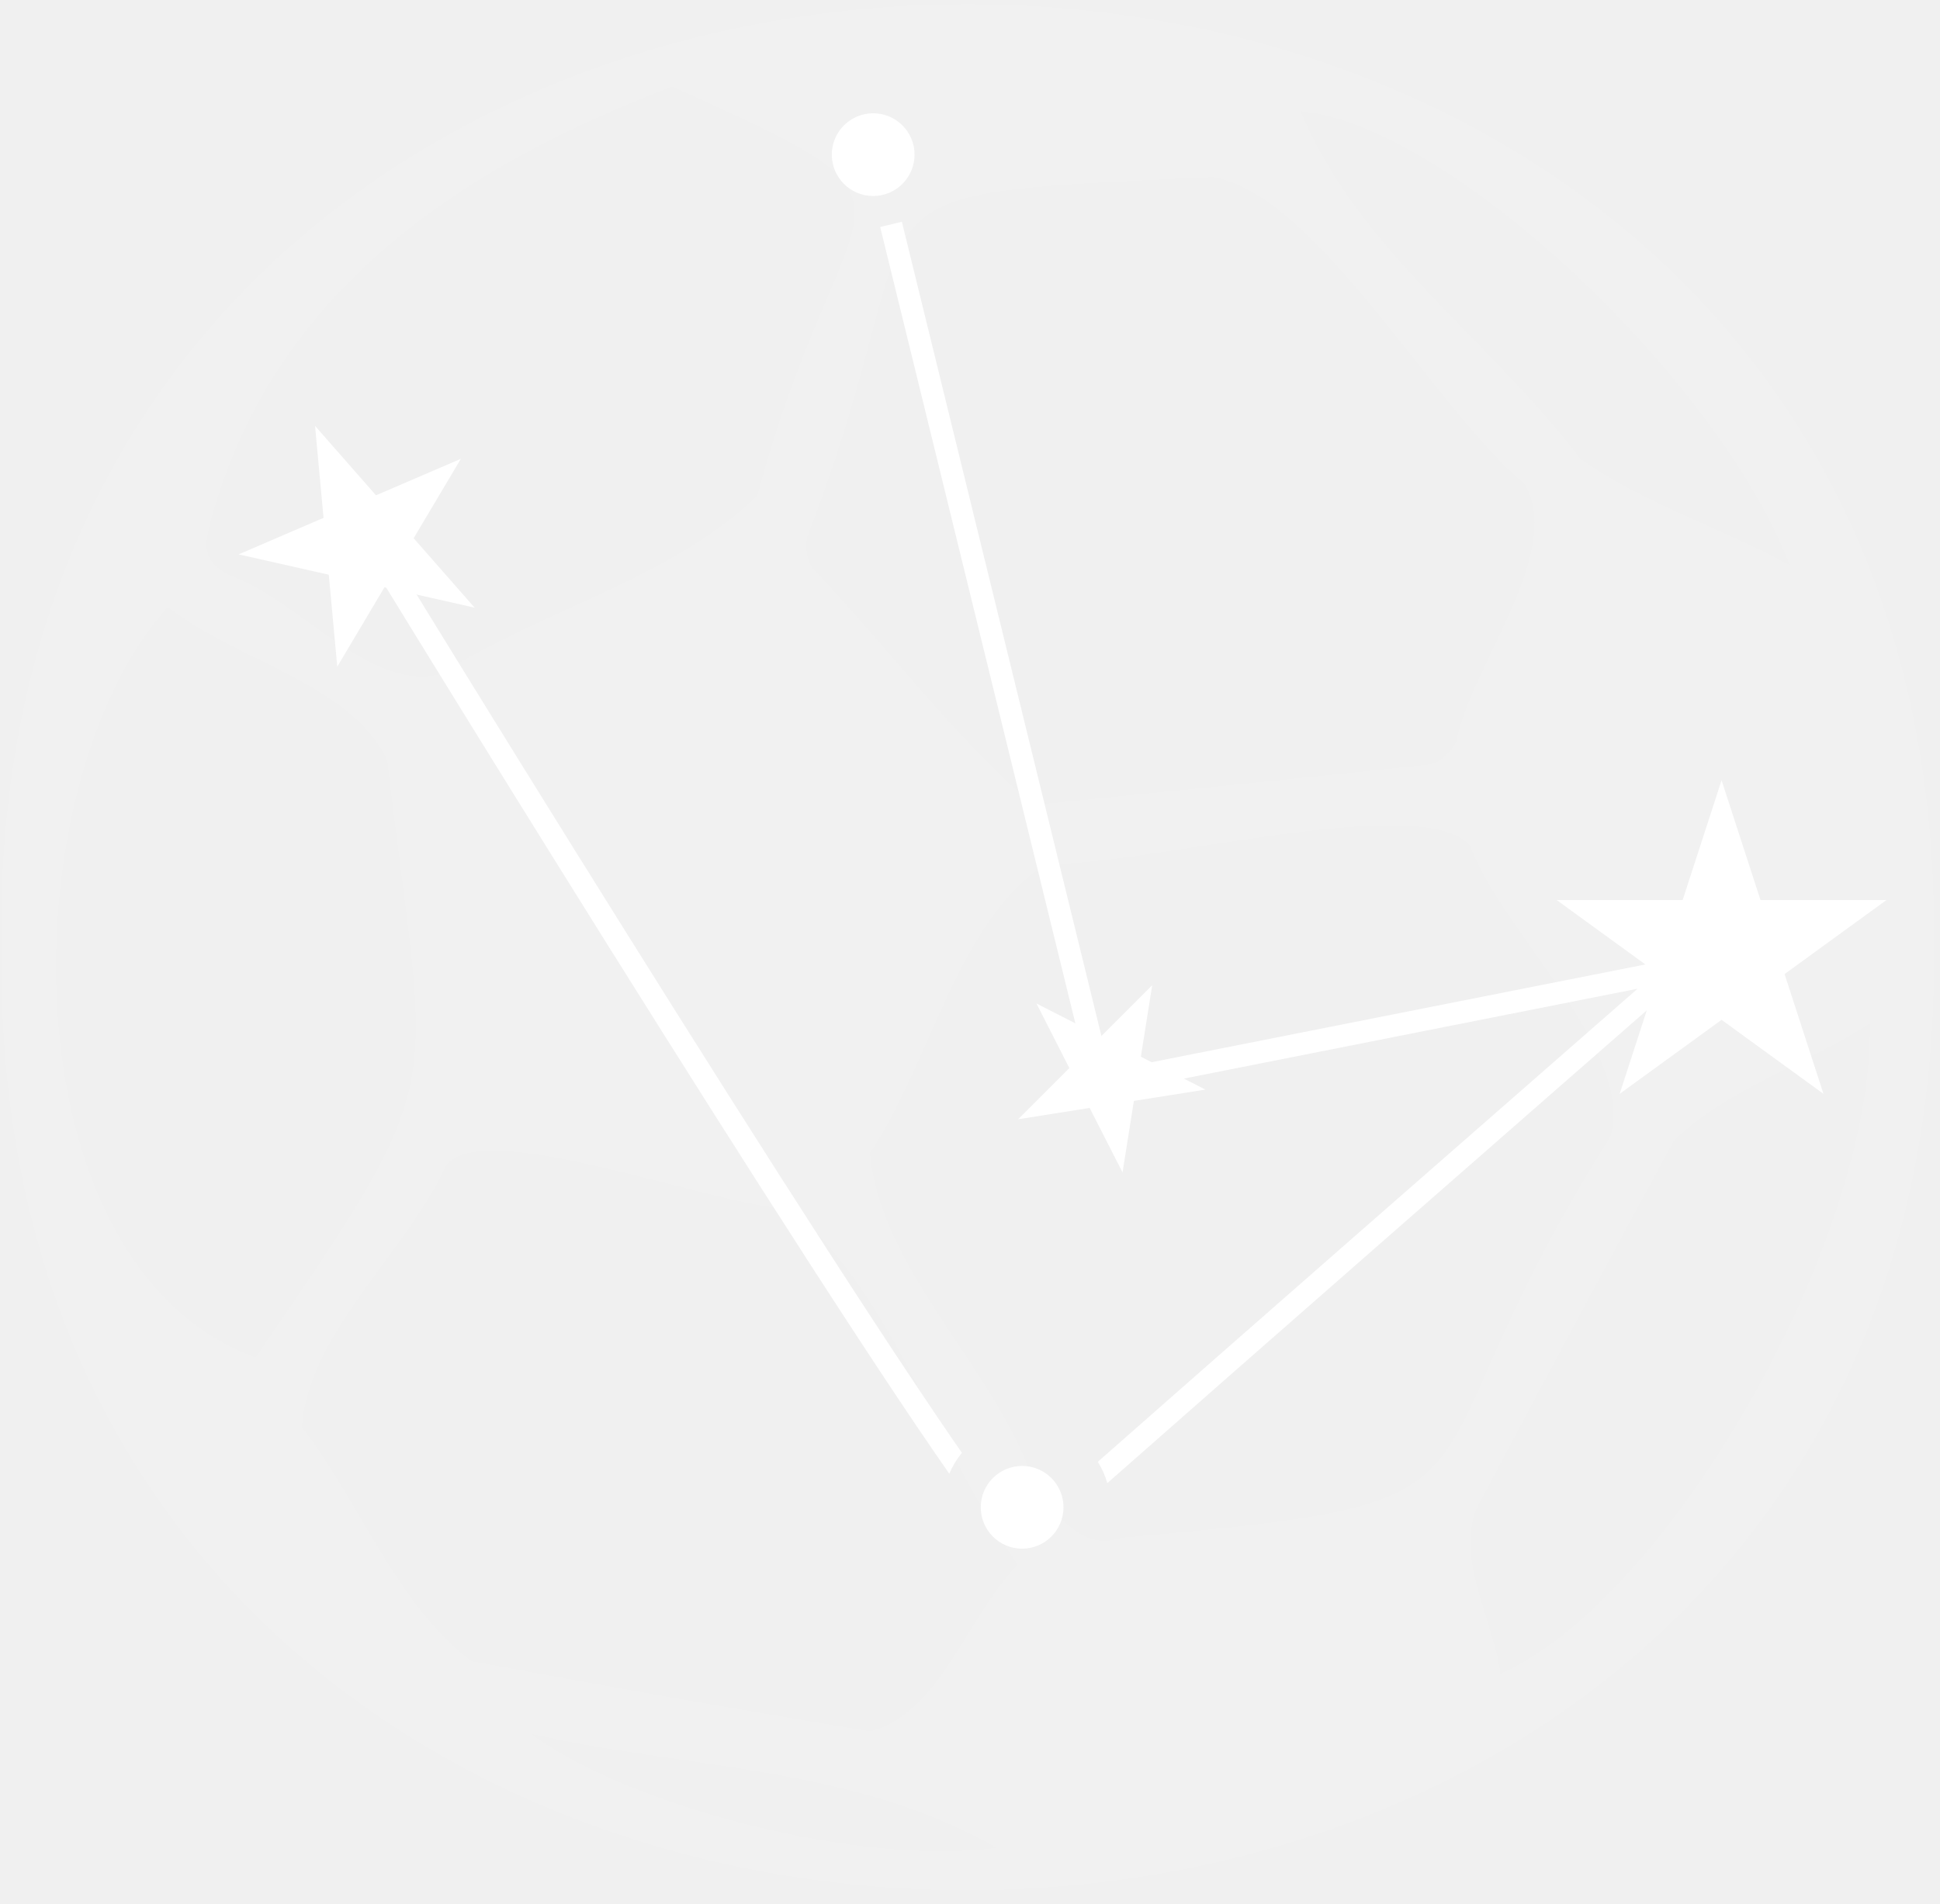
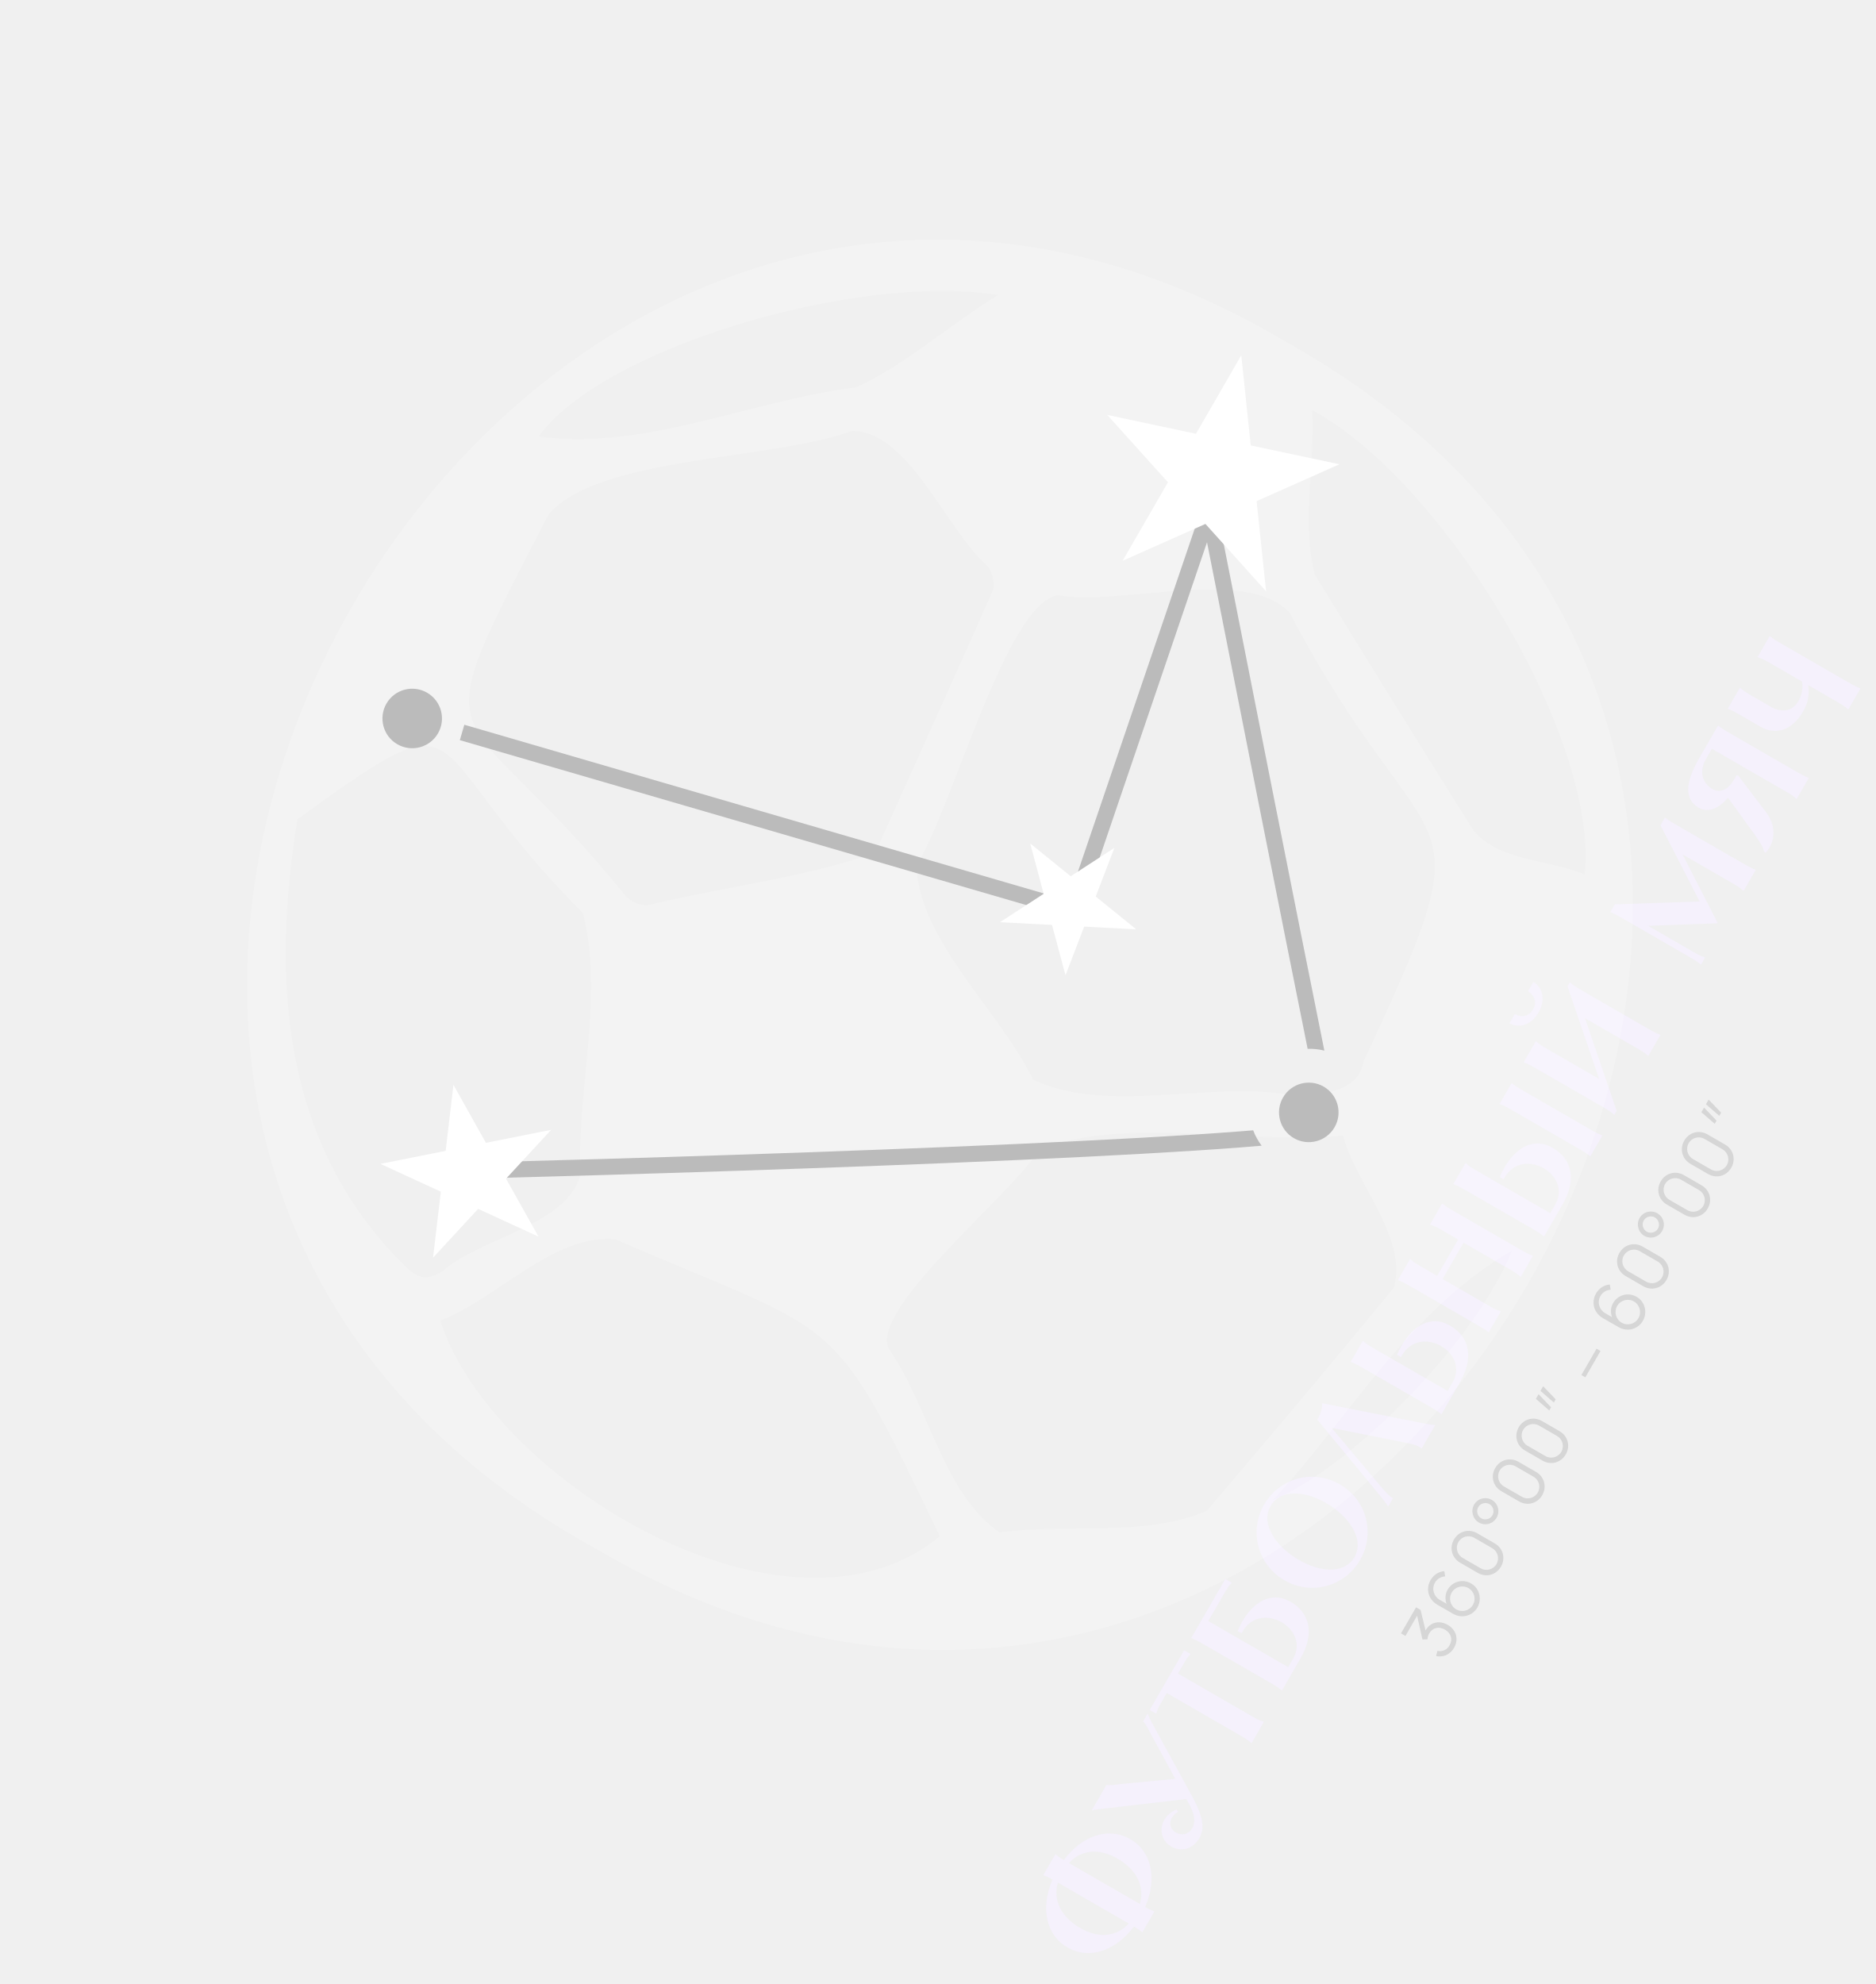
- <svg xmlns="http://www.w3.org/2000/svg" width="108" height="106" viewBox="0 0 108 106" fill="none">
-   <path opacity="0.1" d="M107.649 52.64C108.625 122.678 -0.493 122.678 0.093 53.225C-1.547 -17.204 108.625 -17.438 107.649 52.64ZM62.401 85.629C86.177 83.56 77.042 83.248 89.652 63.298C91.057 58.535 83.6 51.859 81.844 47.096C79.267 43.934 63.221 48.345 58.263 48.072C53.266 51.273 51.782 59.238 48.425 64.196C48.971 70.52 55.062 75.908 57.326 81.92C58.849 84.848 60.528 86.332 62.401 85.629ZM57.521 44.832C65.134 44.051 72.396 43.348 79.618 42.567C80.165 42.489 80.829 41.826 81.063 41.318C81.883 37.102 87.114 30.738 84.889 26.951C79.853 22.774 73.333 10.828 67.516 9.851C45.145 10.906 52.524 10.164 44.95 29.84C44.794 30.387 44.911 31.285 45.263 31.675C49.362 35.969 53.071 41.006 57.521 44.832ZM56.663 87.112C52.173 80.749 49.791 72.16 44.052 67.319C39.992 67.241 26.758 62.049 24.805 64.938C22.58 69.779 17.154 74.229 16.802 79.461C20.003 83.599 22.073 89.377 26.25 92.5C33.629 93.867 41.046 95.194 48.464 96.404C52.368 95.35 53.812 90.041 56.663 87.112ZM37.416 4.815C25.742 9.266 15.123 16.215 11.688 29.137C11.297 30.621 11.415 31.285 12.742 32.026C16.568 33.315 20.589 38.585 24.532 37.531C30.154 33.978 37.494 32.183 42.178 27.576C46.98 9.578 53.344 11.96 37.416 4.815ZM9.345 33.783C0.561 43.465 0.093 70.364 14.226 75.596C25.352 59.355 23.79 61.541 21.565 42.333C19.496 38 13.171 36.828 9.345 33.783ZM104.097 56.973C100.505 59.316 96.132 60.604 93.165 63.532C89.457 70.364 85.787 77.196 82.156 84.067C81.102 86.995 83.132 90.197 83.522 93.203C92.931 89.065 104.37 68.92 104.097 56.973ZM99.646 31.48C95.703 21.134 80.711 6.962 72.396 6.182C75.558 13.873 82.976 18.948 87.973 25.546C91.487 28.044 95.781 29.372 99.646 31.48ZM29.529 96.521C35.268 100.777 48.425 103.939 55.491 102.885C47.371 98.239 38.157 98.512 29.529 96.521Z" fill="white" />
-   <path fill-rule="evenodd" clip-rule="evenodd" d="M50.207 12.345L61.787 59.604L93.2 53.383L95.477 52.932L93.729 54.459C84.87 62.202 69.218 75.898 61.644 82.579C61.523 82.156 61.344 81.756 61.116 81.391C68.341 75.019 82.27 62.827 91.165 55.051L61.446 60.937L60.864 61.052L60.722 60.475L49.001 12.64L50.207 12.345ZM53.55 80.893C53.372 80.636 53.188 80.37 52.999 80.095C50.501 76.452 47.142 71.299 43.45 65.522C36.07 53.969 27.376 39.938 21.622 30.542L20.564 31.19C26.32 40.59 35.018 54.628 42.404 66.19C46.097 71.97 49.466 77.137 51.976 80.797C52.279 81.239 52.57 81.659 52.847 82.056C53.025 81.633 53.262 81.242 53.55 80.893Z" fill="white" />
-   <circle cx="56.902" cy="83.925" r="2.303" fill="white" />
-   <circle cx="48.61" cy="8.61" r="2.303" fill="white" />
-   <path d="M95.84 43.443L98.007 50.113H105.02L99.347 54.235L101.514 60.905L95.84 56.783L90.166 60.905L92.334 54.235L86.66 50.113H93.673L95.84 43.443Z" fill="white" />
-   <path d="M17.539 23.713L20.931 27.578L25.656 25.547L23.028 29.968L26.42 33.833L21.404 32.7L18.776 37.12L18.303 31.999L13.287 30.866L18.011 28.834L17.539 23.713Z" fill="white" />
-   <path d="M57.7 55.875L61.292 57.706L64.143 54.855L63.512 58.837L67.105 60.667L63.123 61.298L62.492 65.28L60.661 61.688L56.679 62.319L59.53 59.468L57.7 55.875Z" fill="white" />
+ <svg xmlns="http://www.w3.org/2000/svg" width="311" height="329" viewBox="0 0 311 329" fill="none">
+   <path opacity="0.8" d="M173.019 310.934L175.005 307.494L175.091 307.543C175.506 307.869 175.751 308.039 176.406 308.446C179.488 304.347 183.847 302.907 187.438 304.98C191.008 307.041 191.939 311.536 189.91 316.243C190.589 316.606 190.86 316.733 191.349 316.93L191.435 316.979L189.448 320.42L189.362 320.37C188.948 320.045 188.702 319.875 188.048 319.468C184.965 323.566 180.607 325.007 177.016 322.933C173.446 320.872 172.514 316.378 174.543 311.671C173.864 311.308 173.594 311.18 173.105 310.984L173.019 310.934ZM179.177 319.737C182.187 321.475 185.13 321.195 187.188 318.972L175.425 312.18C174.593 315.112 175.951 317.874 179.177 319.737ZM189.029 315.733C189.861 312.802 188.503 310.039 185.277 308.177C182.266 306.439 179.324 306.718 177.266 308.942L189.029 315.733ZM181.077 300.155L183.498 295.962L183.541 295.987C183.991 296.103 184.912 295.946 186.345 295.799L194.905 294.978L190.976 287.778C190.325 286.571 189.95 285.78 189.6 285.492L189.557 285.468L190.29 284.199L190.376 284.248C190.561 284.871 190.903 285.47 191.575 286.69L197.701 297.882C199.564 301.309 199.818 303.205 198.899 304.796C197.856 306.602 195.919 307.176 194.22 306.195C192.522 305.214 192.241 303.217 193.085 301.755C193.507 301.024 194.234 300.411 195.122 300.064L195.355 300.456C194.873 300.694 194.551 301.053 194.34 301.418C193.732 302.472 194.208 303.435 195.004 303.895C195.842 304.379 197.059 304.307 197.73 303.146C198.164 302.393 198.253 301.097 197.291 299.337L196.729 298.324L184.002 299.808C182.557 299.977 181.82 300.011 181.163 300.205L181.077 300.155ZM190.659 283.559L196.37 273.667L197.424 274.275L197.374 274.361C196.923 274.846 196.752 275.091 196.094 276.231L195.349 277.521L207.241 284.387C208.553 285.145 208.802 285.26 209.38 285.45L209.5 285.491L209.586 285.54L207.55 289.067L207.464 289.017L207.369 288.934C206.915 288.528 206.691 288.37 205.379 287.613L193.487 280.747L192.742 282.037C192.084 283.177 191.956 283.448 191.763 284.081L191.713 284.167L190.659 283.559ZM197.55 271.624L203.199 261.839L204.253 262.448L204.203 262.534C203.751 263.018 203.581 263.264 202.923 264.404L200.377 268.812L213.624 276.46L214.444 275.041C215.871 272.568 214.558 270.175 212.536 269.008C210.45 267.804 207.586 267.899 206.058 270.544L205.885 270.845L205.239 270.472C205.473 269.919 205.715 269.4 206.013 268.883C207.789 265.808 210.74 263.727 214.008 265.614C217.341 267.539 217.966 271.025 215.67 275.003L212.603 280.315L212.517 280.265C212.007 279.856 211.762 279.686 210.407 278.904L199.87 272.82C198.515 272.038 198.245 271.91 197.636 271.674L197.55 271.624ZM225.547 258.689C222.99 263.119 217.427 264.609 212.997 262.052C208.567 259.494 207.077 253.931 209.634 249.501C212.192 245.072 217.755 243.581 222.185 246.139C226.614 248.696 228.105 254.259 225.547 258.689ZM215.381 258.668C219.359 260.965 223.13 260.791 224.595 258.254C226.395 255.135 223.541 251.337 219.907 249.239C215.993 246.98 212.189 247.163 210.711 249.722C208.936 252.797 211.768 256.583 215.381 258.668ZM237.989 236.345L235.767 240.194L235.681 240.145C235.552 240.07 235.439 239.718 233.285 239.278L220.841 236.795L229.064 246.589C230.476 248.265 230.796 248.306 230.925 248.381L231.011 248.43L230.229 249.785L230.143 249.736C230.051 249.597 229.893 249.276 228.493 247.578L218.454 235.417C218.901 234.643 219.359 233.502 219.23 232.683L235.259 235.858C237.413 236.299 237.737 236.285 237.903 236.295L237.989 236.345ZM223.992 225.824L226.003 222.341L226.089 222.39C226.574 222.842 226.82 223.013 228.175 223.795L240.066 230.661L240.886 229.241C242.314 226.768 241 224.376 238.979 223.209C236.893 222.004 234.028 222.099 232.501 224.744L232.327 225.045L231.682 224.673C231.915 224.12 232.158 223.6 232.456 223.084C234.231 220.009 237.182 217.928 240.45 219.815C243.784 221.739 244.409 225.225 242.112 229.204L239.045 234.515L238.959 234.466C238.45 234.057 238.204 233.886 236.849 233.104L226.312 227.021C224.957 226.238 224.687 226.111 224.078 225.874L223.992 225.824ZM237.138 203.055L239.149 199.571L239.235 199.621C239.745 200.03 239.99 200.2 241.345 200.983L251.882 207.066C253.237 207.848 253.508 207.976 254.116 208.213L254.202 208.262L252.191 211.746L252.105 211.696C251.62 211.245 251.375 211.074 250.02 210.292L242.709 206.071L239.232 212.092L246.544 216.313C247.898 217.095 248.169 217.223 248.803 217.417L248.889 217.466L246.877 220.95L246.791 220.9C246.282 220.491 246.036 220.321 244.681 219.539L234.144 213.455C232.789 212.673 232.519 212.546 231.91 212.309L231.824 212.259L233.835 208.775L233.921 208.825C234.406 209.277 234.652 209.447 236.007 210.23L238.329 211.57L241.805 205.549L239.483 204.208C238.128 203.426 237.858 203.299 237.224 203.105L237.138 203.055ZM248.687 183.052L250.673 179.611L250.759 179.661C251.269 180.07 251.515 180.24 252.654 180.898L263.622 187.23C264.761 187.888 265.032 188.016 265.641 188.252L265.727 188.302L263.74 191.743L263.654 191.693C263.145 191.284 262.899 191.114 261.759 190.456L250.792 184.124C249.652 183.466 249.382 183.338 248.773 183.101L248.687 183.052ZM256.067 205.032L255.981 204.983C255.472 204.574 255.226 204.403 254.086 203.745L243.119 197.414C241.979 196.755 241.709 196.628 241.1 196.391L241.014 196.342L243.025 192.858L243.111 192.908C243.596 193.359 243.842 193.53 244.981 194.188L257.088 201.178L257.908 199.759C259.336 197.286 258.022 194.893 256.001 193.726C253.915 192.521 251.05 192.616 249.523 195.261L249.349 195.562L248.704 195.19C248.937 194.637 249.18 194.117 249.478 193.601C251.253 190.526 254.204 188.445 257.472 190.332C260.806 192.256 261.431 195.743 259.134 199.721L256.067 205.032ZM252.678 176.138L254.69 172.655L254.776 172.704C255.26 173.156 255.506 173.327 256.861 174.109L265.183 178.914L259.941 163.558L260.339 162.87C260.885 163.415 261.207 163.601 264.54 165.525L273.035 170.43C274.389 171.212 274.66 171.339 275.269 171.576L275.355 171.626L273.343 175.109L273.257 175.06C272.773 174.608 272.527 174.437 271.172 173.655L262.85 168.85L268.092 184.206L267.694 184.894C267.148 184.349 266.826 184.163 265.751 183.542L254.998 177.335C253.644 176.552 253.373 176.425 252.764 176.188L252.678 176.138ZM250.317 169.7L251.211 168.152L251.232 168.164C251.727 168.45 252.201 168.523 252.648 168.494C253.286 168.432 253.854 168.043 254.239 167.377C254.872 166.28 254.572 165.161 253.396 164.367L254.29 162.819C255.909 163.839 256.309 165.877 255.142 167.898C253.975 169.92 252.01 170.592 250.317 169.7ZM267.044 151.256L267.789 149.966L281.857 149.486L275.363 136.848L276.108 135.558C276.617 135.967 276.863 136.137 278.002 136.795L288.841 143.053C290.195 143.835 290.466 143.962 291.075 144.199L291.161 144.249L289.149 147.733L289.063 147.683C288.579 147.231 288.333 147.061 286.978 146.278L279.022 141.685L284.857 153.082L284.844 153.103L273.305 153.523L280.423 157.633C281.778 158.415 282.048 158.542 282.682 158.736L282.768 158.786L282.097 159.947L282.011 159.897C281.502 159.489 281.256 159.318 279.901 158.536L269.063 152.278C267.923 151.62 267.653 151.493 267.044 151.256ZM292.552 141.243C292.392 140.577 292.117 139.96 290.905 138.285L286.549 132.272C284.954 134.19 283.171 134.795 281.688 133.938C279.365 132.597 279.383 129.884 281.755 125.777L284.908 120.315L284.994 120.364C285.504 120.773 285.749 120.944 287.104 121.726L297.641 127.809C298.996 128.592 299.267 128.719 299.875 128.956L299.961 129.006L297.95 132.489L297.864 132.44C297.379 131.988 297.134 131.817 295.779 131.035L283.887 124.169L282.894 125.89C281.652 128.04 282.438 129.956 283.944 130.825C285.212 131.558 286.558 131.016 287.563 129.274C287.762 128.93 287.836 128.801 287.927 128.595L288.259 128.615L292.868 134.687C294.662 137.042 294.354 139.76 292.81 141.392L292.552 141.243ZM286.522 117.52L288.533 114.036L288.619 114.086C289.104 114.538 289.349 114.708 290.704 115.491L293.672 117.204C295.435 118.222 297.228 117.996 298.209 116.297C298.768 115.329 299.035 114.222 298.84 113.02L293.808 110.115C292.453 109.332 292.183 109.205 291.549 109.011L291.463 108.961L293.474 105.478L293.56 105.527C294.07 105.936 294.315 106.107 295.67 106.889L306.207 112.973C307.562 113.755 307.833 113.882 308.441 114.119L308.527 114.169L306.516 117.652L306.43 117.603C305.945 117.151 305.7 116.98 304.345 116.198L299.851 113.603C300.13 115.255 299.754 116.701 299.009 117.992C297.084 121.325 294.282 121.857 291.981 120.529L288.842 118.716C287.487 117.934 287.216 117.807 286.608 117.57L286.522 117.52Z" fill="#F6F1FF" />
+   <path opacity="0.5" d="M235.574 266.963L236.402 270.365C237.178 268.997 238.685 268.642 240.083 269.449C241.523 270.28 241.933 271.861 241.138 273.238C240.496 274.35 239.356 274.883 238.16 274.615L238.362 273.762C239.249 273.941 239.996 273.548 240.394 272.822C240.949 271.812 240.63 270.817 239.627 270.238C238.609 269.65 237.558 269.91 237 270.876C236.844 271.147 236.744 271.512 236.722 271.838L235.892 271.872L235.003 267.929L233.068 271.28L232.335 270.857L234.831 266.534L235.574 266.963ZM240.064 263.614C240.865 262.227 242.577 261.781 243.964 262.582C245.346 263.38 245.801 265.174 245 266.561C244.187 267.969 242.416 268.444 240.956 267.601L238.363 266.104C236.862 265.237 236.389 263.488 237.244 262.007C237.736 261.155 238.572 260.619 239.512 260.538L239.656 261.404C238.979 261.436 238.328 261.809 237.971 262.427C237.362 263.482 237.776 264.732 238.743 265.29L239.891 265.953C239.611 265.203 239.644 264.342 240.064 263.614ZM244.257 266.132C244.821 265.155 244.497 263.915 243.52 263.351C242.543 262.787 241.301 263.116 240.737 264.093C240.173 265.07 240.509 266.31 241.486 266.874C242.453 267.432 243.693 267.109 244.257 266.132ZM248.909 259.789C248.108 261.177 246.445 261.622 245.057 260.821L242.147 259.141C240.76 258.341 240.314 256.677 241.115 255.289C241.916 253.902 243.58 253.456 244.967 254.257L247.877 255.937C249.265 256.738 249.71 258.402 248.909 259.789ZM248.171 259.363C248.702 258.444 248.386 257.263 247.467 256.732L244.484 255.01C243.559 254.476 242.379 254.793 241.848 255.712C241.317 256.632 241.633 257.812 242.558 258.346L245.541 260.068C246.46 260.599 247.64 260.283 248.171 259.363ZM248.188 251.678C247.594 252.707 246.277 253.069 245.238 252.469C244.219 251.881 243.871 250.516 244.447 249.518C245.041 248.489 246.359 248.127 247.398 248.727C248.437 249.327 248.782 250.649 248.188 251.678ZM247.497 251.279C247.866 250.64 247.638 249.787 246.999 249.418C246.36 249.049 245.507 249.278 245.138 249.917C244.769 250.556 244.998 251.408 245.637 251.777C246.276 252.146 247.128 251.918 247.497 251.279ZM255.753 247.936C254.952 249.324 253.288 249.77 251.9 248.969L248.991 247.289C247.603 246.488 247.157 244.824 247.958 243.436C248.759 242.049 250.423 241.603 251.811 242.404L254.72 244.084C256.108 244.885 256.554 246.549 255.753 247.936ZM255.015 247.51C255.546 246.591 255.23 245.41 254.31 244.879L251.327 243.157C250.402 242.623 249.222 242.94 248.691 243.859C248.16 244.779 248.476 245.959 249.401 246.493L252.384 248.215C253.304 248.746 254.484 248.43 255.015 247.51ZM259.655 241.178C258.854 242.565 257.19 243.011 255.803 242.21L252.893 240.53C251.505 239.729 251.059 238.065 251.86 236.678C252.661 235.29 254.325 234.845 255.713 235.646L258.623 237.326C260.01 238.127 260.456 239.79 259.655 241.178ZM258.917 240.752C259.448 239.832 259.132 238.652 258.212 238.121L255.229 236.399C254.304 235.865 253.124 236.181 252.593 237.101C252.062 238.02 252.378 239.201 253.303 239.735L256.286 241.457C257.206 241.988 258.386 241.671 258.917 240.752ZM256.914 233.889L254.699 231.965L255.143 231.196L257.217 233.364L256.914 233.889ZM257.676 232.569L255.461 230.646L255.905 229.877L257.979 232.044L257.676 232.569ZM265.418 224.031L262.898 228.396L262.244 228.018L264.764 223.653L265.418 224.031ZM267.507 216.081C268.308 214.694 270.02 214.248 271.407 215.049C272.79 215.847 273.244 217.641 272.443 219.028C271.63 220.436 269.859 220.911 268.399 220.068L265.806 218.571C264.305 217.704 263.832 215.955 264.687 214.474C265.179 213.622 266.015 213.086 266.955 213.005L267.099 213.871C266.423 213.903 265.771 214.276 265.414 214.894C264.805 215.949 265.219 217.199 266.186 217.757L267.334 218.42C267.054 217.67 267.087 216.809 267.507 216.081ZM271.7 218.599C272.264 217.622 271.94 216.382 270.963 215.818C269.987 215.254 268.744 215.583 268.18 216.56C267.616 217.537 267.953 218.777 268.929 219.341C269.896 219.899 271.136 219.576 271.7 218.599ZM276.353 212.256C275.552 213.644 273.888 214.089 272.5 213.288L269.59 211.608C268.203 210.807 267.757 209.144 268.558 207.756C269.359 206.369 271.023 205.923 272.41 206.724L275.32 208.404C276.708 209.205 277.154 210.869 276.353 212.256ZM275.615 211.83C276.146 210.911 275.829 209.73 274.91 209.199L271.927 207.477C271.002 206.943 269.822 207.26 269.291 208.179C268.76 209.099 269.076 210.279 270.001 210.813L272.984 212.535C273.903 213.066 275.084 212.75 275.615 211.83ZM275.632 204.145C275.038 205.174 273.72 205.536 272.681 204.936C271.663 204.348 271.314 202.983 271.89 201.985C272.484 200.956 273.802 200.594 274.841 201.194C275.88 201.794 276.226 203.116 275.632 204.145ZM274.941 203.746C275.31 203.107 275.081 202.254 274.442 201.885C273.803 201.516 272.95 201.745 272.581 202.384C272.212 203.023 272.441 203.875 273.08 204.244C273.719 204.613 274.572 204.385 274.941 203.746ZM283.196 200.403C282.395 201.791 280.731 202.237 279.344 201.436L276.434 199.756C275.046 198.955 274.601 197.291 275.402 195.903C276.203 194.516 277.866 194.07 279.254 194.871L282.164 196.551C283.551 197.352 283.997 199.016 283.196 200.403ZM282.458 199.977C282.989 199.058 282.673 197.877 281.753 197.346L278.77 195.624C277.845 195.09 276.665 195.407 276.134 196.326C275.603 197.246 275.919 198.426 276.844 198.96L279.827 200.682C280.747 201.213 281.927 200.897 282.458 199.977ZM287.098 193.645C286.297 195.032 284.633 195.478 283.246 194.677L280.336 192.997C278.948 192.196 278.503 190.532 279.304 189.145C280.105 187.757 281.768 187.312 283.156 188.113L286.066 189.793C287.453 190.594 287.899 192.257 287.098 193.645ZM286.36 193.219C286.891 192.299 286.575 191.119 285.655 190.588L282.672 188.866C281.748 188.332 280.567 188.648 280.036 189.568C279.505 190.487 279.822 191.668 280.746 192.202L283.729 193.924C284.649 194.455 285.829 194.138 286.36 193.219ZM284.357 186.356L282.142 184.432L282.586 183.663L284.66 185.831L284.357 186.356ZM285.119 185.036L282.904 183.113L283.348 182.344L285.422 184.511L285.119 185.036Z" fill="#BBBBBB" />
+   <path opacity="0.2" d="M213.353 56.743C344.399 129.987 227.464 332.524 99.178 257.009C-33.304 184.578 84.326 -20.166 213.353 56.743ZM226.096 176.081C247.734 129.733 237.364 146.355 213.848 101.57C206.514 93.857 186.132 100.544 175.408 98.701C166.778 100.094 157.771 134.605 151.95 143.515C152.537 156.221 165.73 167.509 171.335 179.054C183.66 184.818 200.187 179.287 213.773 181.527C220.839 181.838 225.392 180.312 226.096 176.081ZM145.141 141.419C151.85 126.452 158.327 112.22 164.618 97.978C165.059 96.88 164.538 94.937 163.847 93.958C156.899 87.918 150.694 71.388 141.28 71.46C128.13 76.332 98.969 75.631 90.924 85.382C68.907 128.034 75.438 113.543 103.843 148.687C104.69 149.563 106.483 150.308 107.584 150.074C119.948 147.067 133.27 145.58 145.141 141.419ZM222.699 188.323C206.076 189.837 187.582 185.053 172.447 190.517C167.951 197.97 144.13 216.971 147.401 223.69C154.001 233.008 156.447 247.85 165.781 254.109C176.892 252.601 189.834 254.953 200.108 250.546C210.552 238.314 220.964 225.969 231.16 213.498C233.387 205.122 225.08 196.751 222.699 188.323ZM49.319 135.855C45.071 162.291 46.59 189.448 66.894 209.673C69.229 211.988 70.586 212.482 73.386 210.813C79.877 205.092 93.969 203.276 96.238 194.828C95.668 180.586 100.2 165.038 96.67 151.405C68.41 123.205 79.65 113.946 49.319 135.855ZM73.007 219C81.564 245.68 130.99 275.375 155.845 254.749C137.624 216.693 140.008 221.934 101.971 205.481C91.71 204.678 82.759 215.162 73.007 219ZM217.589 67.981C218.088 77.158 215.793 86.654 218.049 95.299C226.755 109.505 235.504 123.638 244.367 137.741C248.672 142.835 256.789 142.497 262.787 144.994C265.189 123.096 240.056 80.276 217.589 67.981ZM165.501 48.922C142.072 45.154 99.702 57.794 89.341 72.392C107.006 74.764 124.375 66.435 141.977 64.23C150.38 60.386 157.446 53.837 165.501 48.922ZM211.086 248.768C225.135 242.676 245.104 221.645 250.719 207.399C233.394 217.493 224.028 234.887 211.086 248.768Z" fill="white" />
+   <path fill-rule="evenodd" clip-rule="evenodd" d="M77.001 120.183L177.129 149.333L199.247 84.359L200.85 79.651L201.811 84.531C206.687 109.272 215.336 153.001 219.622 174.22C218.706 173.989 217.773 173.894 216.85 173.925C212.765 153.687 205.063 114.767 200.163 89.924L179.238 151.394L178.828 152.598L177.607 152.243L76.257 122.737L77.001 120.183ZM207.818 187.436C207.15 187.491 206.459 187.547 205.747 187.602C196.307 188.335 183.143 189.049 168.464 189.709C139.11 191.028 103.752 192.13 80.145 192.74L80.214 195.4C103.83 194.789 139.207 193.687 168.583 192.367C183.269 191.707 196.469 190.991 205.953 190.255C207.097 190.166 208.189 190.076 209.224 189.987C208.629 189.204 208.157 188.343 207.818 187.436Z" fill="#BBBBBB" />
+   <circle cx="217.039" cy="184.464" r="4.936" transform="rotate(-60 217.039 184.464)" fill="#BBBBBB" />
+   <circle cx="68.359" cy="119.143" r="4.936" transform="rotate(-60 68.3586 119.143)" fill="#BBBBBB" />
+   <path d="M183.626 68.807L198.329 71.932L205.844 58.915L207.415 73.864L222.117 76.989L208.386 83.102L209.957 98.051L199.9 86.881L186.168 92.994L193.684 79.977L183.626 68.807Z" fill="white" />
+   <path d="M63.094 193.001L73.904 190.846L75.196 179.9L80.585 189.515L91.395 187.36L83.916 195.457L89.305 205.072L79.293 200.461L71.814 208.558L73.106 197.612L63.094 193.001Z" fill="white" />
+   <path d="M165.83 152.923L173.077 148.216L170.841 139.87L177.556 145.308L184.803 140.601L181.706 148.669L188.422 154.107L179.793 153.655L176.696 161.722L174.459 153.375L165.83 152.923Z" fill="white" />
</svg>
